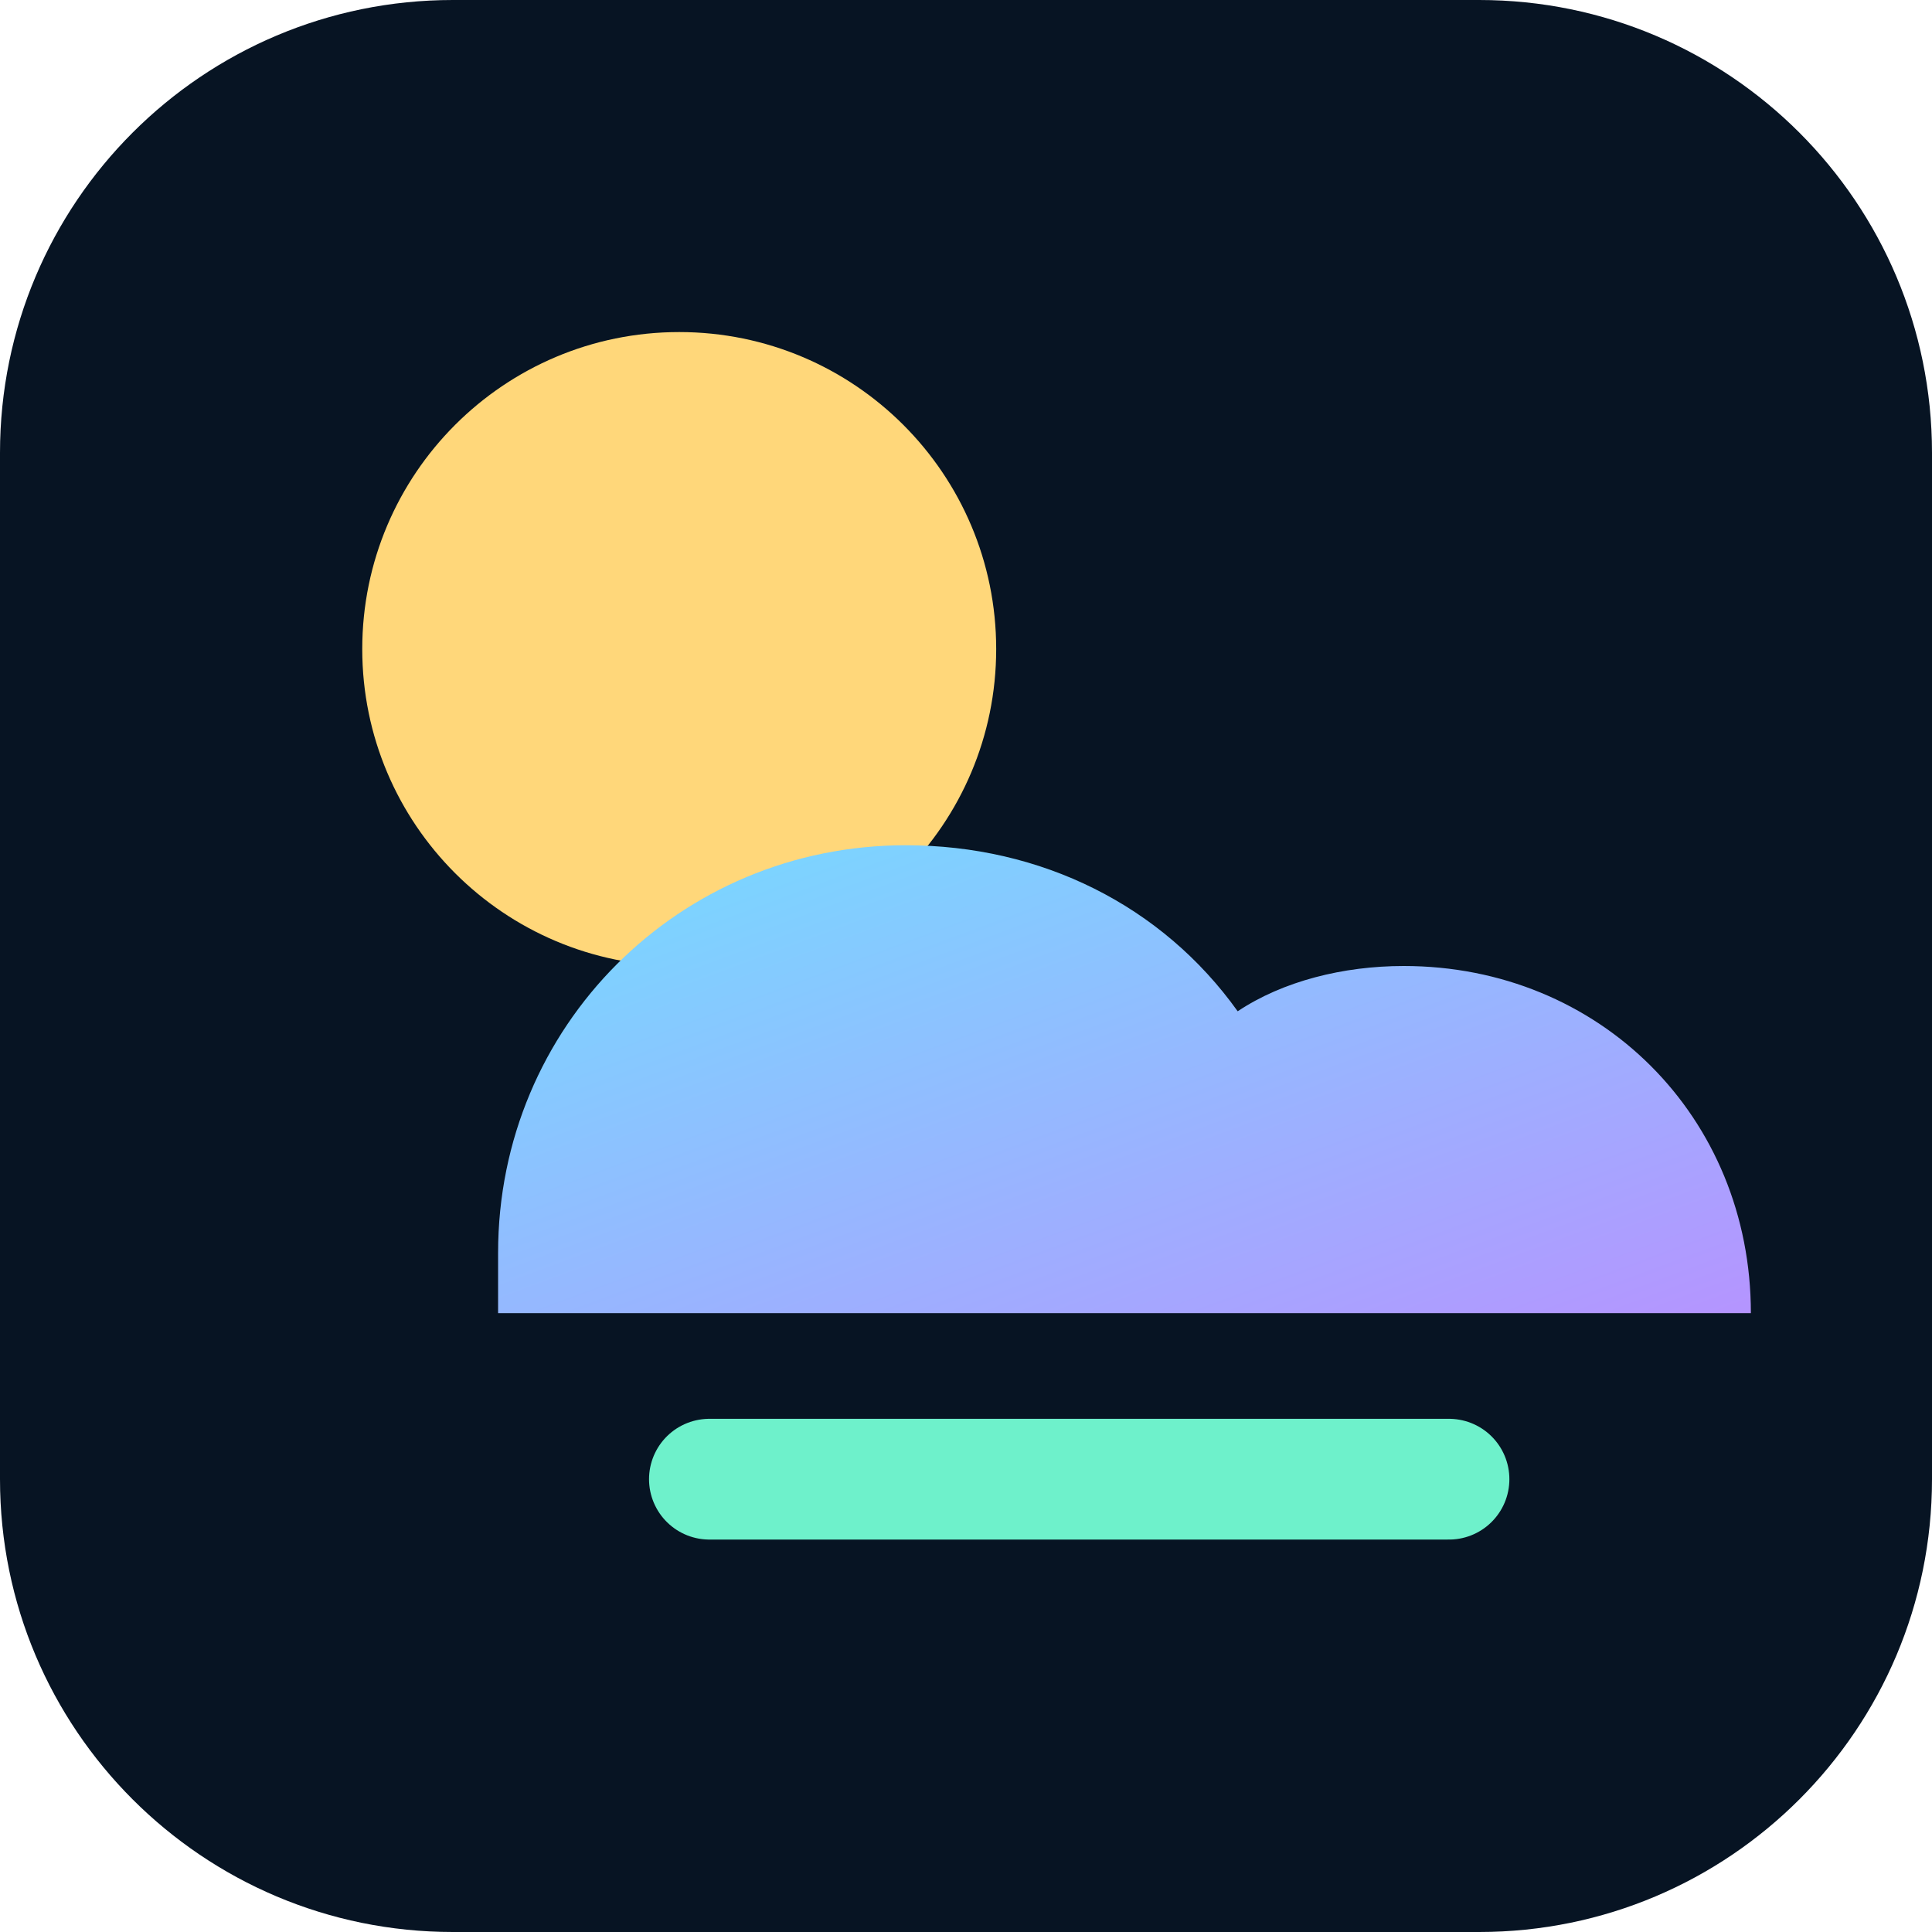
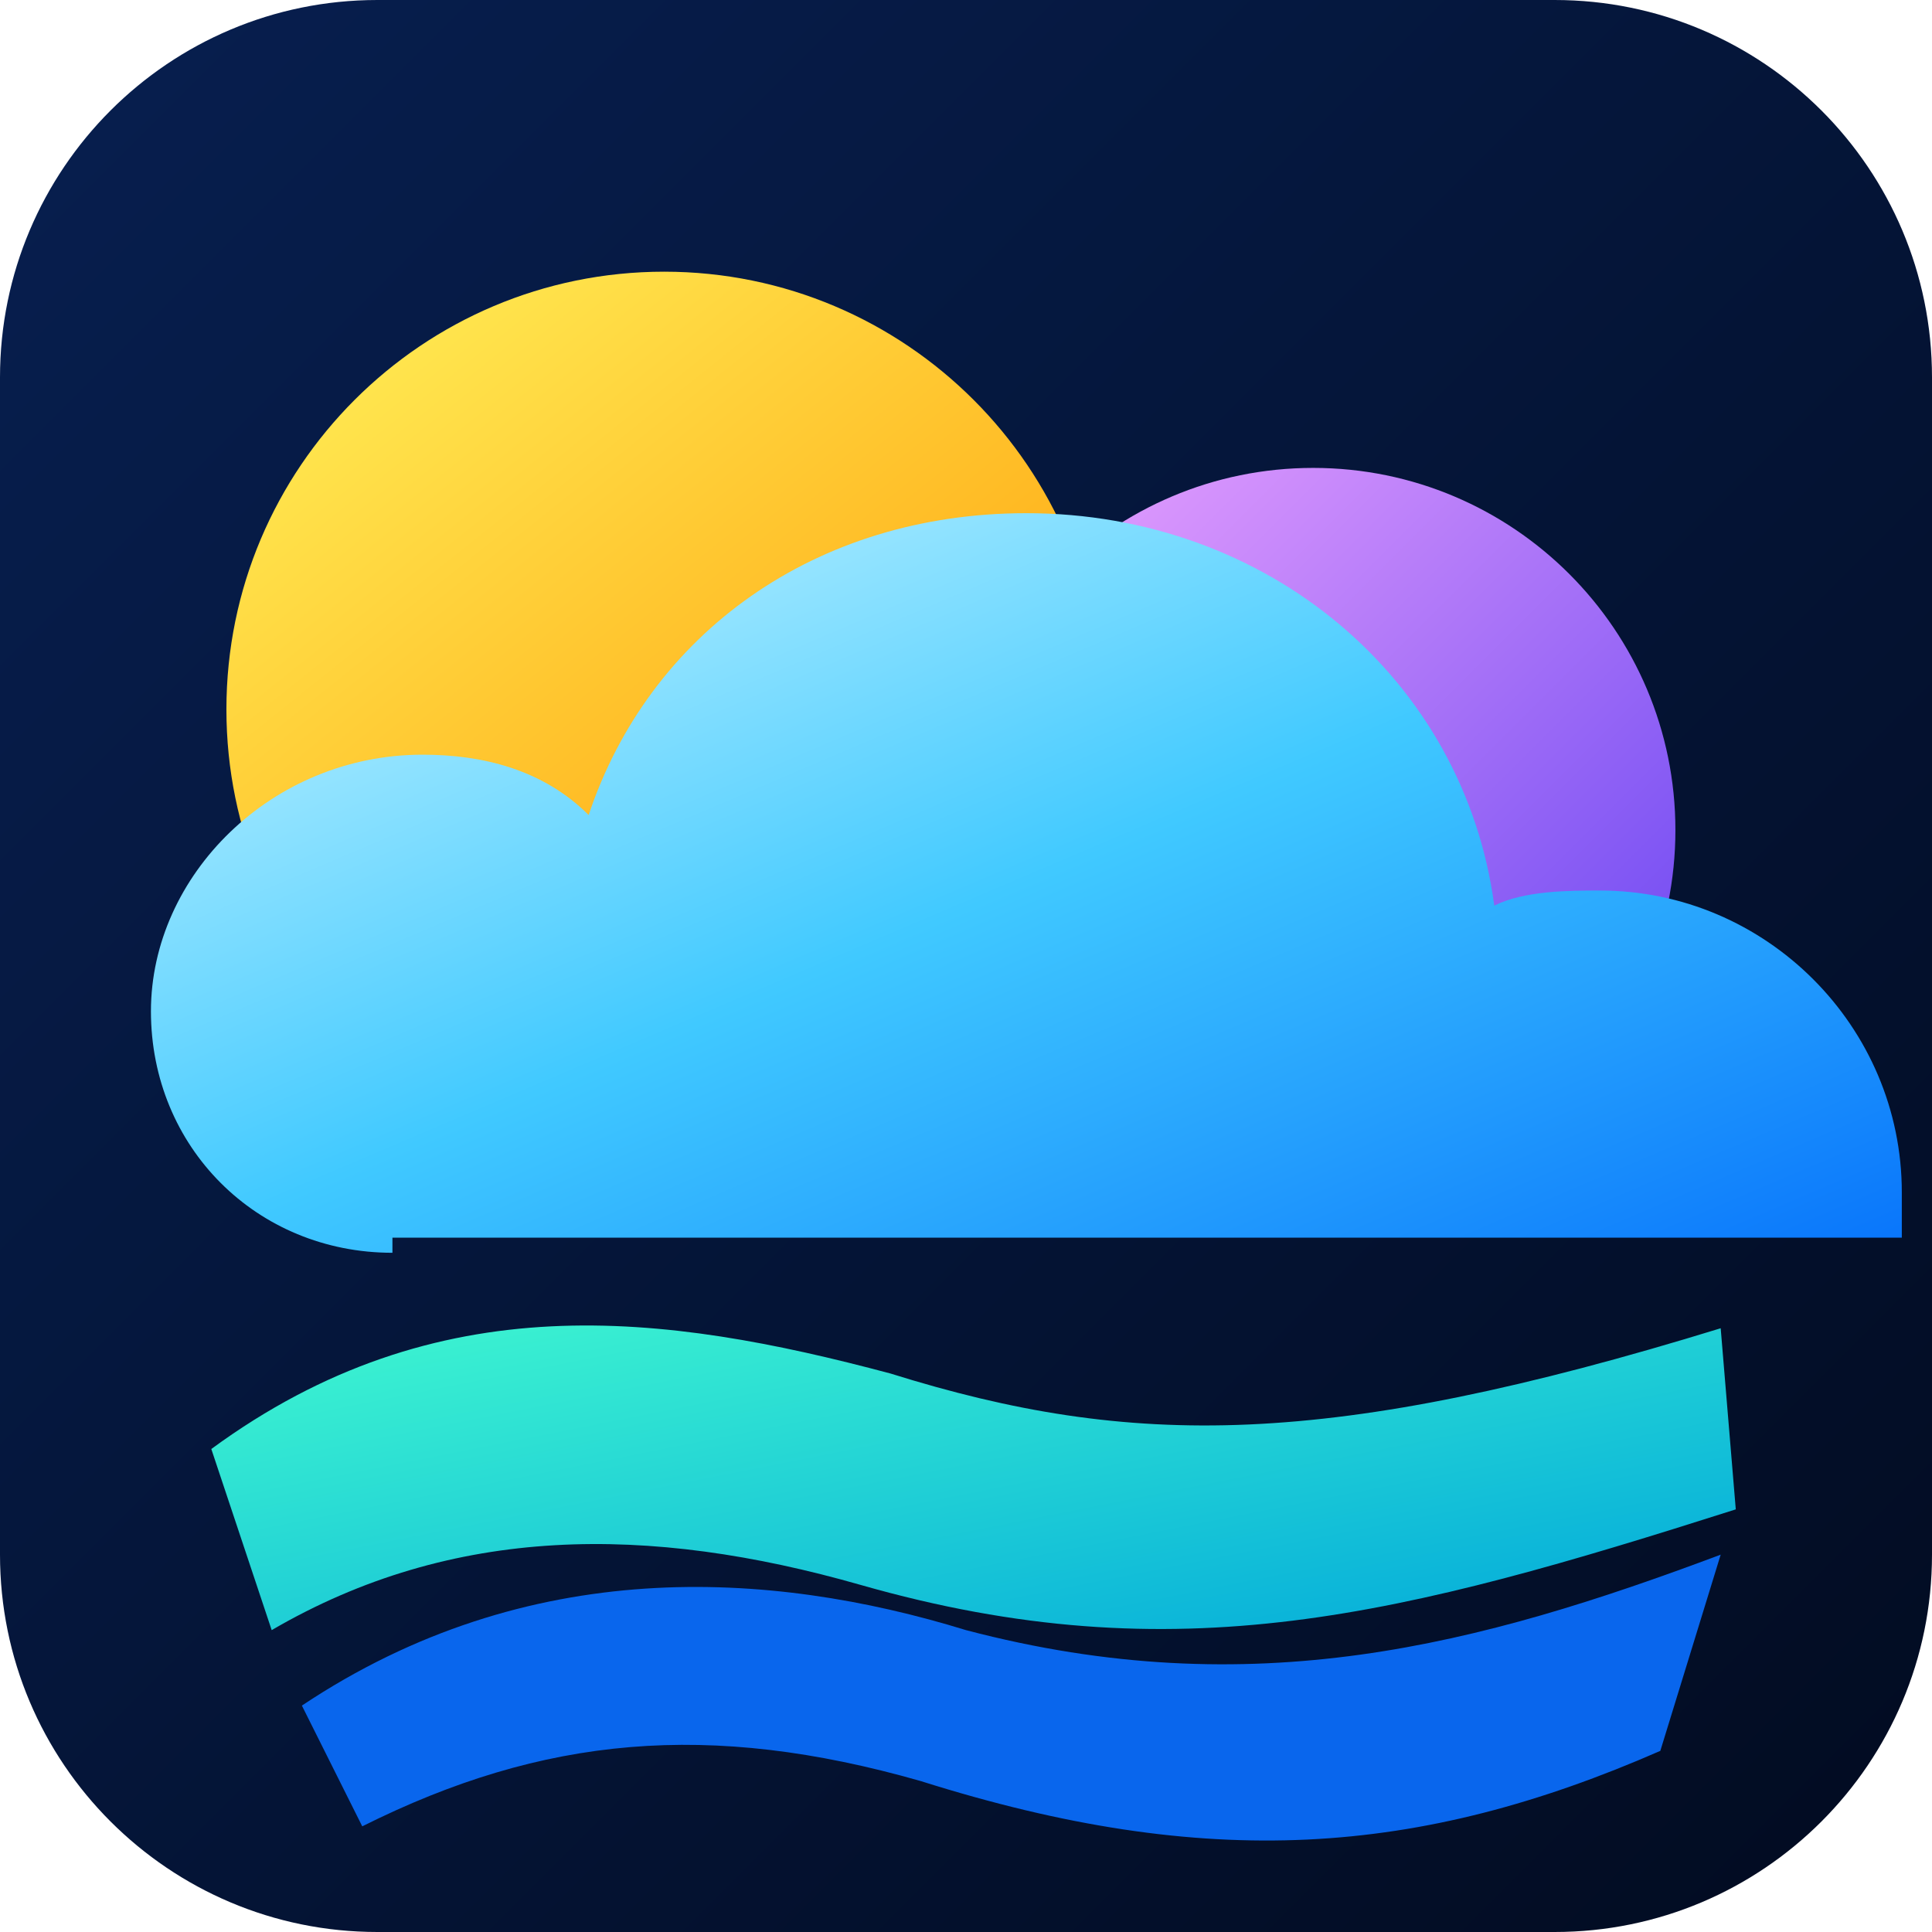
- <svg xmlns="http://www.w3.org/2000/svg" viewBox="0 0 128 128">
+ <svg xmlns="http://www.w3.org/2000/svg" viewBox="0 0 128 128" role="img" aria-label="Parknacross Weather">
  <defs>
-     <linearGradient id="g" x1="0" y1="0" x2="1" y2="1">
-       <stop offset="0" stop-color="#74ddff" />
-       <stop offset="1" stop-color="#b594ff" />
+     <linearGradient id="bg" x2="1" y2="1">
+       <stop stop-color="#071f50" />
+       <stop offset="1" stop-color="#020b20" />
+     </linearGradient>
+     <linearGradient id="sun" x2=".8" y2="1">
+       <stop stop-color="#fff35b" />
+       <stop offset="1" stop-color="#ff9500" />
+     </linearGradient>
+     <linearGradient id="cloud" x2="1" y2="1">
+       <stop stop-color="#d7f9ff" />
+       <stop offset=".5" stop-color="#40c9ff" />
+       <stop offset="1" stop-color="#0874fb" />
+     </linearGradient>
+     <linearGradient id="violet" x2="1" y2="1">
+       <stop stop-color="#f0a6ff" />
+       <stop offset="1" stop-color="#5d3df0" />
+     </linearGradient>
+     <linearGradient id="wave" x2="1" y2="1">
+       <stop stop-color="#40f8d0" />
+       <stop offset="1" stop-color="#00a7db" />
    </linearGradient>
  </defs>
-   <rect width="128" height="128" rx="30" fill="#071423" />
-   <circle cx="45" cy="43" r="21" fill="#ffd77a" />
-   <path d="M33 83c0-15 12-27 27-27 9 0 17 4 22 11 3-2 7-3 11-3 13 0 23 10 23 23H33z" fill="url(#g)" />
-   <path d="M47 98h49" stroke="#6ef1cb" stroke-width="8" stroke-linecap="round" />
+   <rect width="128" height="128" rx="25" fill="url(#bg)" />
+   <circle cx="44" cy="47" r="29" fill="url(#sun)" />
+   <circle cx="87" cy="55" r="24" fill="url(#violet)" />
+   <path d="M26 83c-9 0-16-7-16-16s8-17 18-17c4 0 8 1 11 4 4-12 15-20 29-20 16 0 29 11 31 26 2-1 5-1 7-1 11 0 20 9 20 20v3H26Z" fill="url(#cloud)" />
+   <path d="M14 96c15-11 30-9 45-5 16 5 29 5 55-3l1 12c-22 7-37 11-58 5-14-4-27-4-39 3Z" fill="url(#wave)" />
+   <path d="M20 113c15-10 31-9 44-5 19 5 34 1 50-5l-4 13c-16 7-30 8-49 2-14-4-25-3-37 3Z" fill="#0966ed" />
</svg>
